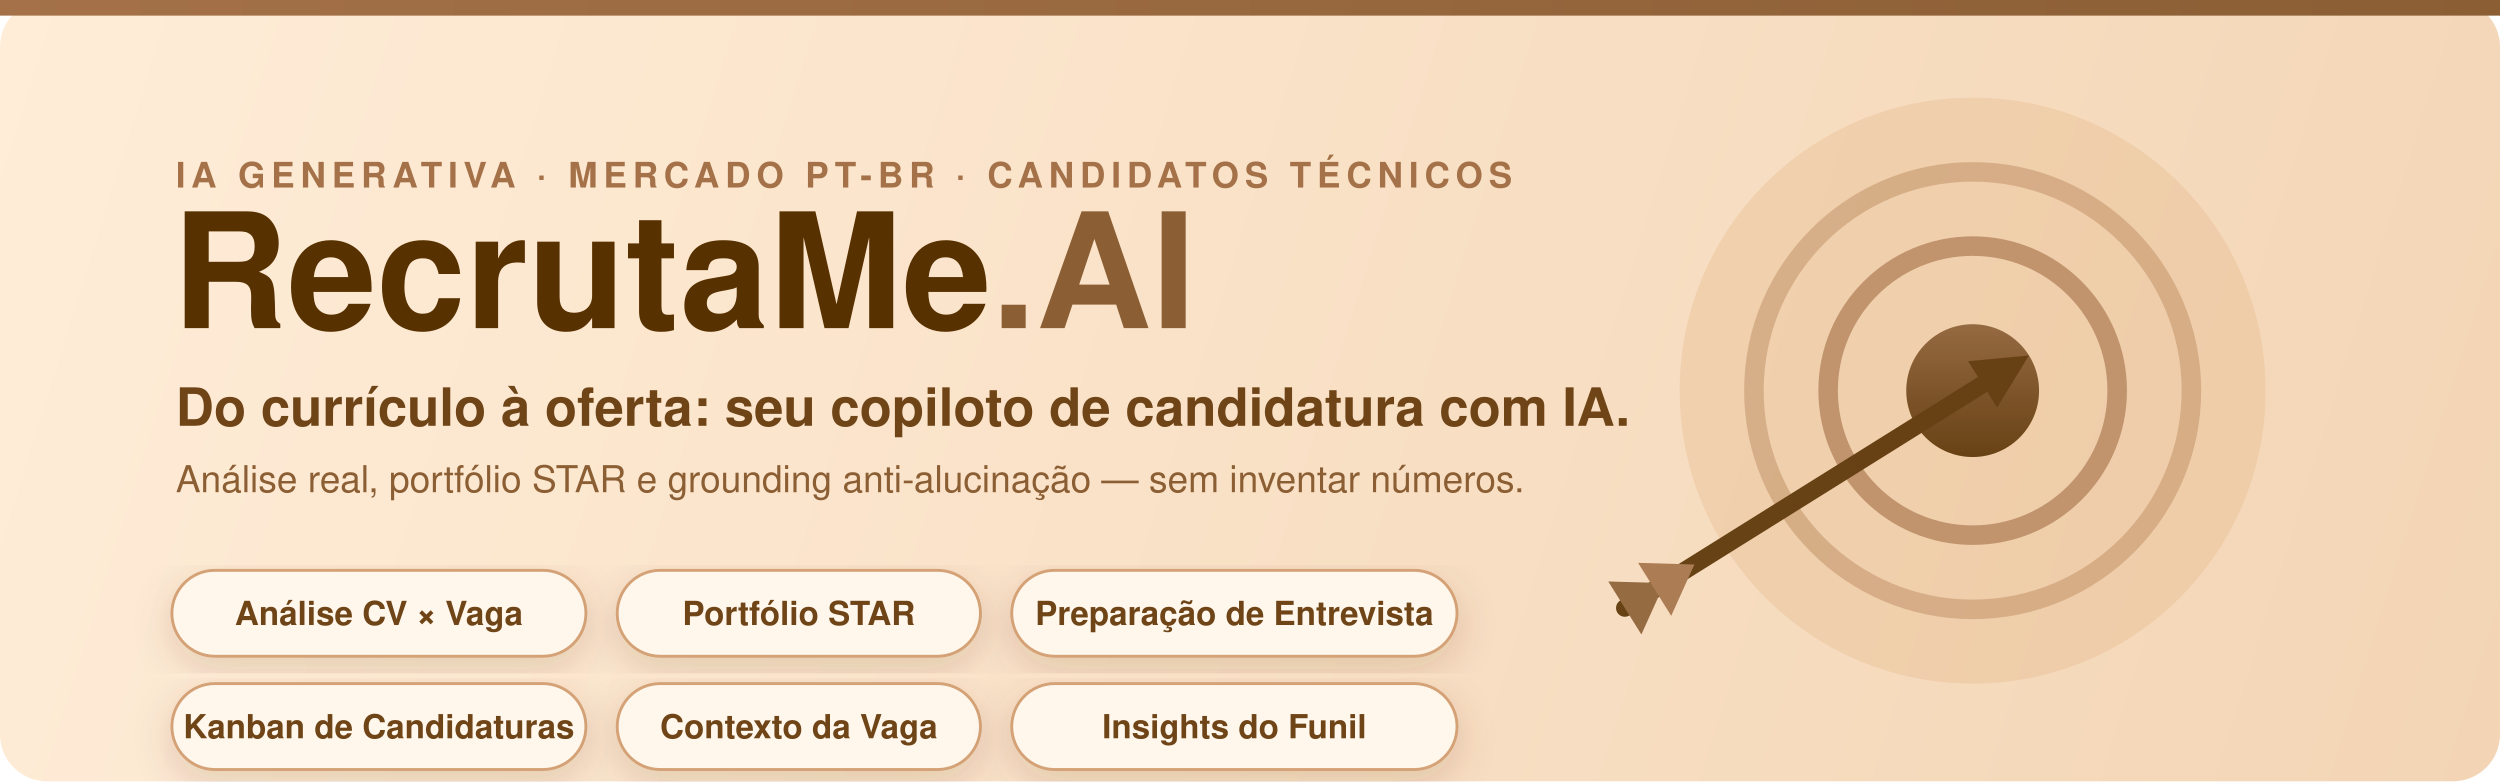
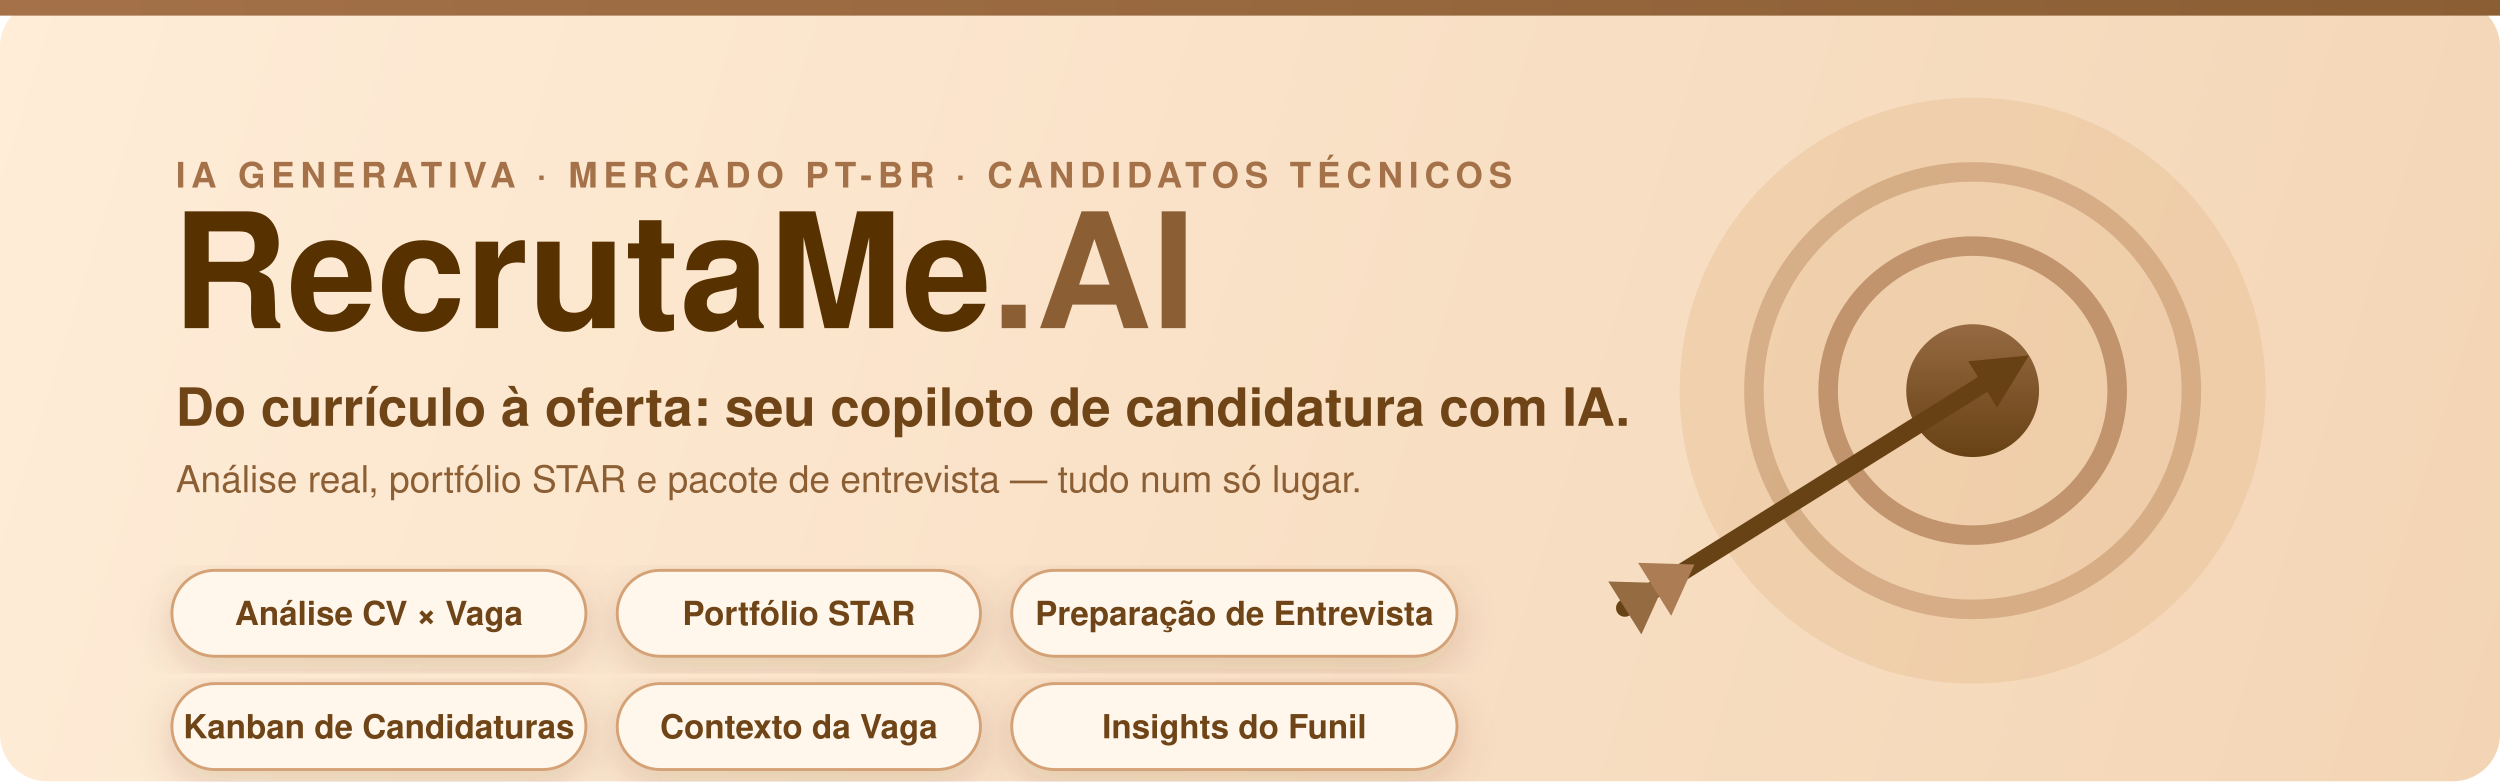
<svg xmlns="http://www.w3.org/2000/svg" width="1280" height="400" viewBox="0 0 1280 400" fill="none" role="img" aria-label="RecrutaMe.AI — copiloto de candidatura com IA">
  <defs>
    <linearGradient id="bg" x1="0" y1="0" x2="1280" y2="400" gradientUnits="userSpaceOnUse">
      <stop offset="0" stop-color="#ffedd8" />
      <stop offset="1" stop-color="#f3d5b5" />
    </linearGradient>
    <linearGradient id="walnut" x1="0" y1="0" x2="0" y2="1">
      <stop offset="0" stop-color="#8b5e34" />
      <stop offset="1" stop-color="#583101" />
    </linearGradient>
    <linearGradient id="accent" x1="0" y1="0" x2="1" y2="0">
      <stop offset="0" stop-color="#a47148" />
      <stop offset="1" stop-color="#8b5e34" />
    </linearGradient>
    <filter id="soft" x="-20%" y="-20%" width="140%" height="140%">
      <feDropShadow dx="0" dy="6" stdDeviation="10" flood-color="#583101" flood-opacity="0.16" />
    </filter>
    <style>
      .title  { font-family: 'Segoe UI', Helvetica, Arial, sans-serif; font-weight: 800; }
      .body   { font-family: 'Segoe UI', Helvetica, Arial, sans-serif; font-weight: 600; }
      .light  { font-family: 'Segoe UI', Helvetica, Arial, sans-serif; font-weight: 500; }
    </style>
  </defs>
  <rect width="1280" height="400" rx="24" fill="url(#bg)" />
  <rect x="0" y="0" width="1280" height="8" fill="url(#accent)" />
  <g transform="translate(1010,200)" opacity="0.9">
    <circle r="150" fill="#e7bc91" opacity="0.45" />
    <circle r="112" fill="none" stroke="#bc8a5f" stroke-width="10" opacity="0.55" />
    <circle r="74" fill="none" stroke="#a47148" stroke-width="10" opacity="0.7" />
    <circle r="34" fill="url(#walnut)" />
    <g transform="rotate(-32)">
      <line x1="-210" y1="0" x2="6" y2="0" stroke="#583101" stroke-width="9" stroke-linecap="round" />
      <polygon points="6,-14 34,0 6,14" fill="#583101" />
      <polygon points="-210,-16 -186,0 -210,16" fill="#8b5e34" />
      <polygon points="-192,-16 -168,0 -192,16" fill="#a47148" />
    </g>
  </g>
  <g transform="translate(88,96)">
    <text class="body" x="2" y="0" font-size="18" letter-spacing="3" fill="#a47148">IA GENERATIVA · MERCADO PT-BR · CANDIDATOS TÉCNICOS</text>
    <text class="title" x="0" y="72" font-size="82" fill="#583101">RecrutaMe<tspan fill="#8b5e34">.AI</tspan>
    </text>
    <text class="body" x="2" y="122" font-size="27" fill="#6f4518">Do currículo à oferta: seu copiloto de candidatura com IA.</text>
-     <text class="light" x="2" y="156" font-size="19" fill="#8b5e34">Análise real, portfólio STAR e grounding anti-alucinação — sem inventar números.</text>
+     <text class="light" x="2" y="156" font-size="19" fill="#8b5e34">Análise real, portfólio STAR e pacote de entrevista — tudo num só lugar.</text>
    <g transform="translate(0,196)" class="body" font-size="17">
      <g>
        <rect x="0" y="0" width="212" height="44" rx="22" fill="#fff7ec" stroke="#d4a276" stroke-width="1.5" filter="url(#soft)" />
        <text x="106" y="28" text-anchor="middle" fill="#6f4518">Análise CV × Vaga</text>
      </g>
      <g transform="translate(228,0)">
        <rect x="0" y="0" width="186" height="44" rx="22" fill="#fff7ec" stroke="#d4a276" stroke-width="1.5" filter="url(#soft)" />
        <text x="93" y="28" text-anchor="middle" fill="#6f4518">Portfólio STAR</text>
      </g>
      <g transform="translate(430,0)">
        <rect x="0" y="0" width="228" height="44" rx="22" fill="#fff7ec" stroke="#d4a276" stroke-width="1.5" filter="url(#soft)" />
        <text x="114" y="28" text-anchor="middle" fill="#6f4518">Preparação de Entrevista</text>
      </g>
      <g transform="translate(0,58)">
        <rect x="0" y="0" width="212" height="44" rx="22" fill="#fff7ec" stroke="#d4a276" stroke-width="1.5" filter="url(#soft)" />
        <text x="106" y="28" text-anchor="middle" fill="#6f4518">Kanban de Candidaturas</text>
      </g>
      <g transform="translate(228,58)">
        <rect x="0" y="0" width="186" height="44" rx="22" fill="#fff7ec" stroke="#d4a276" stroke-width="1.5" filter="url(#soft)" />
        <text x="93" y="28" text-anchor="middle" fill="#6f4518">Contexto da Vaga</text>
      </g>
      <g transform="translate(430,58)">
        <rect x="0" y="0" width="228" height="44" rx="22" fill="#fff7ec" stroke="#d4a276" stroke-width="1.5" filter="url(#soft)" />
        <text x="114" y="28" text-anchor="middle" fill="#6f4518">Insights do Funil</text>
      </g>
    </g>
  </g>
</svg>
